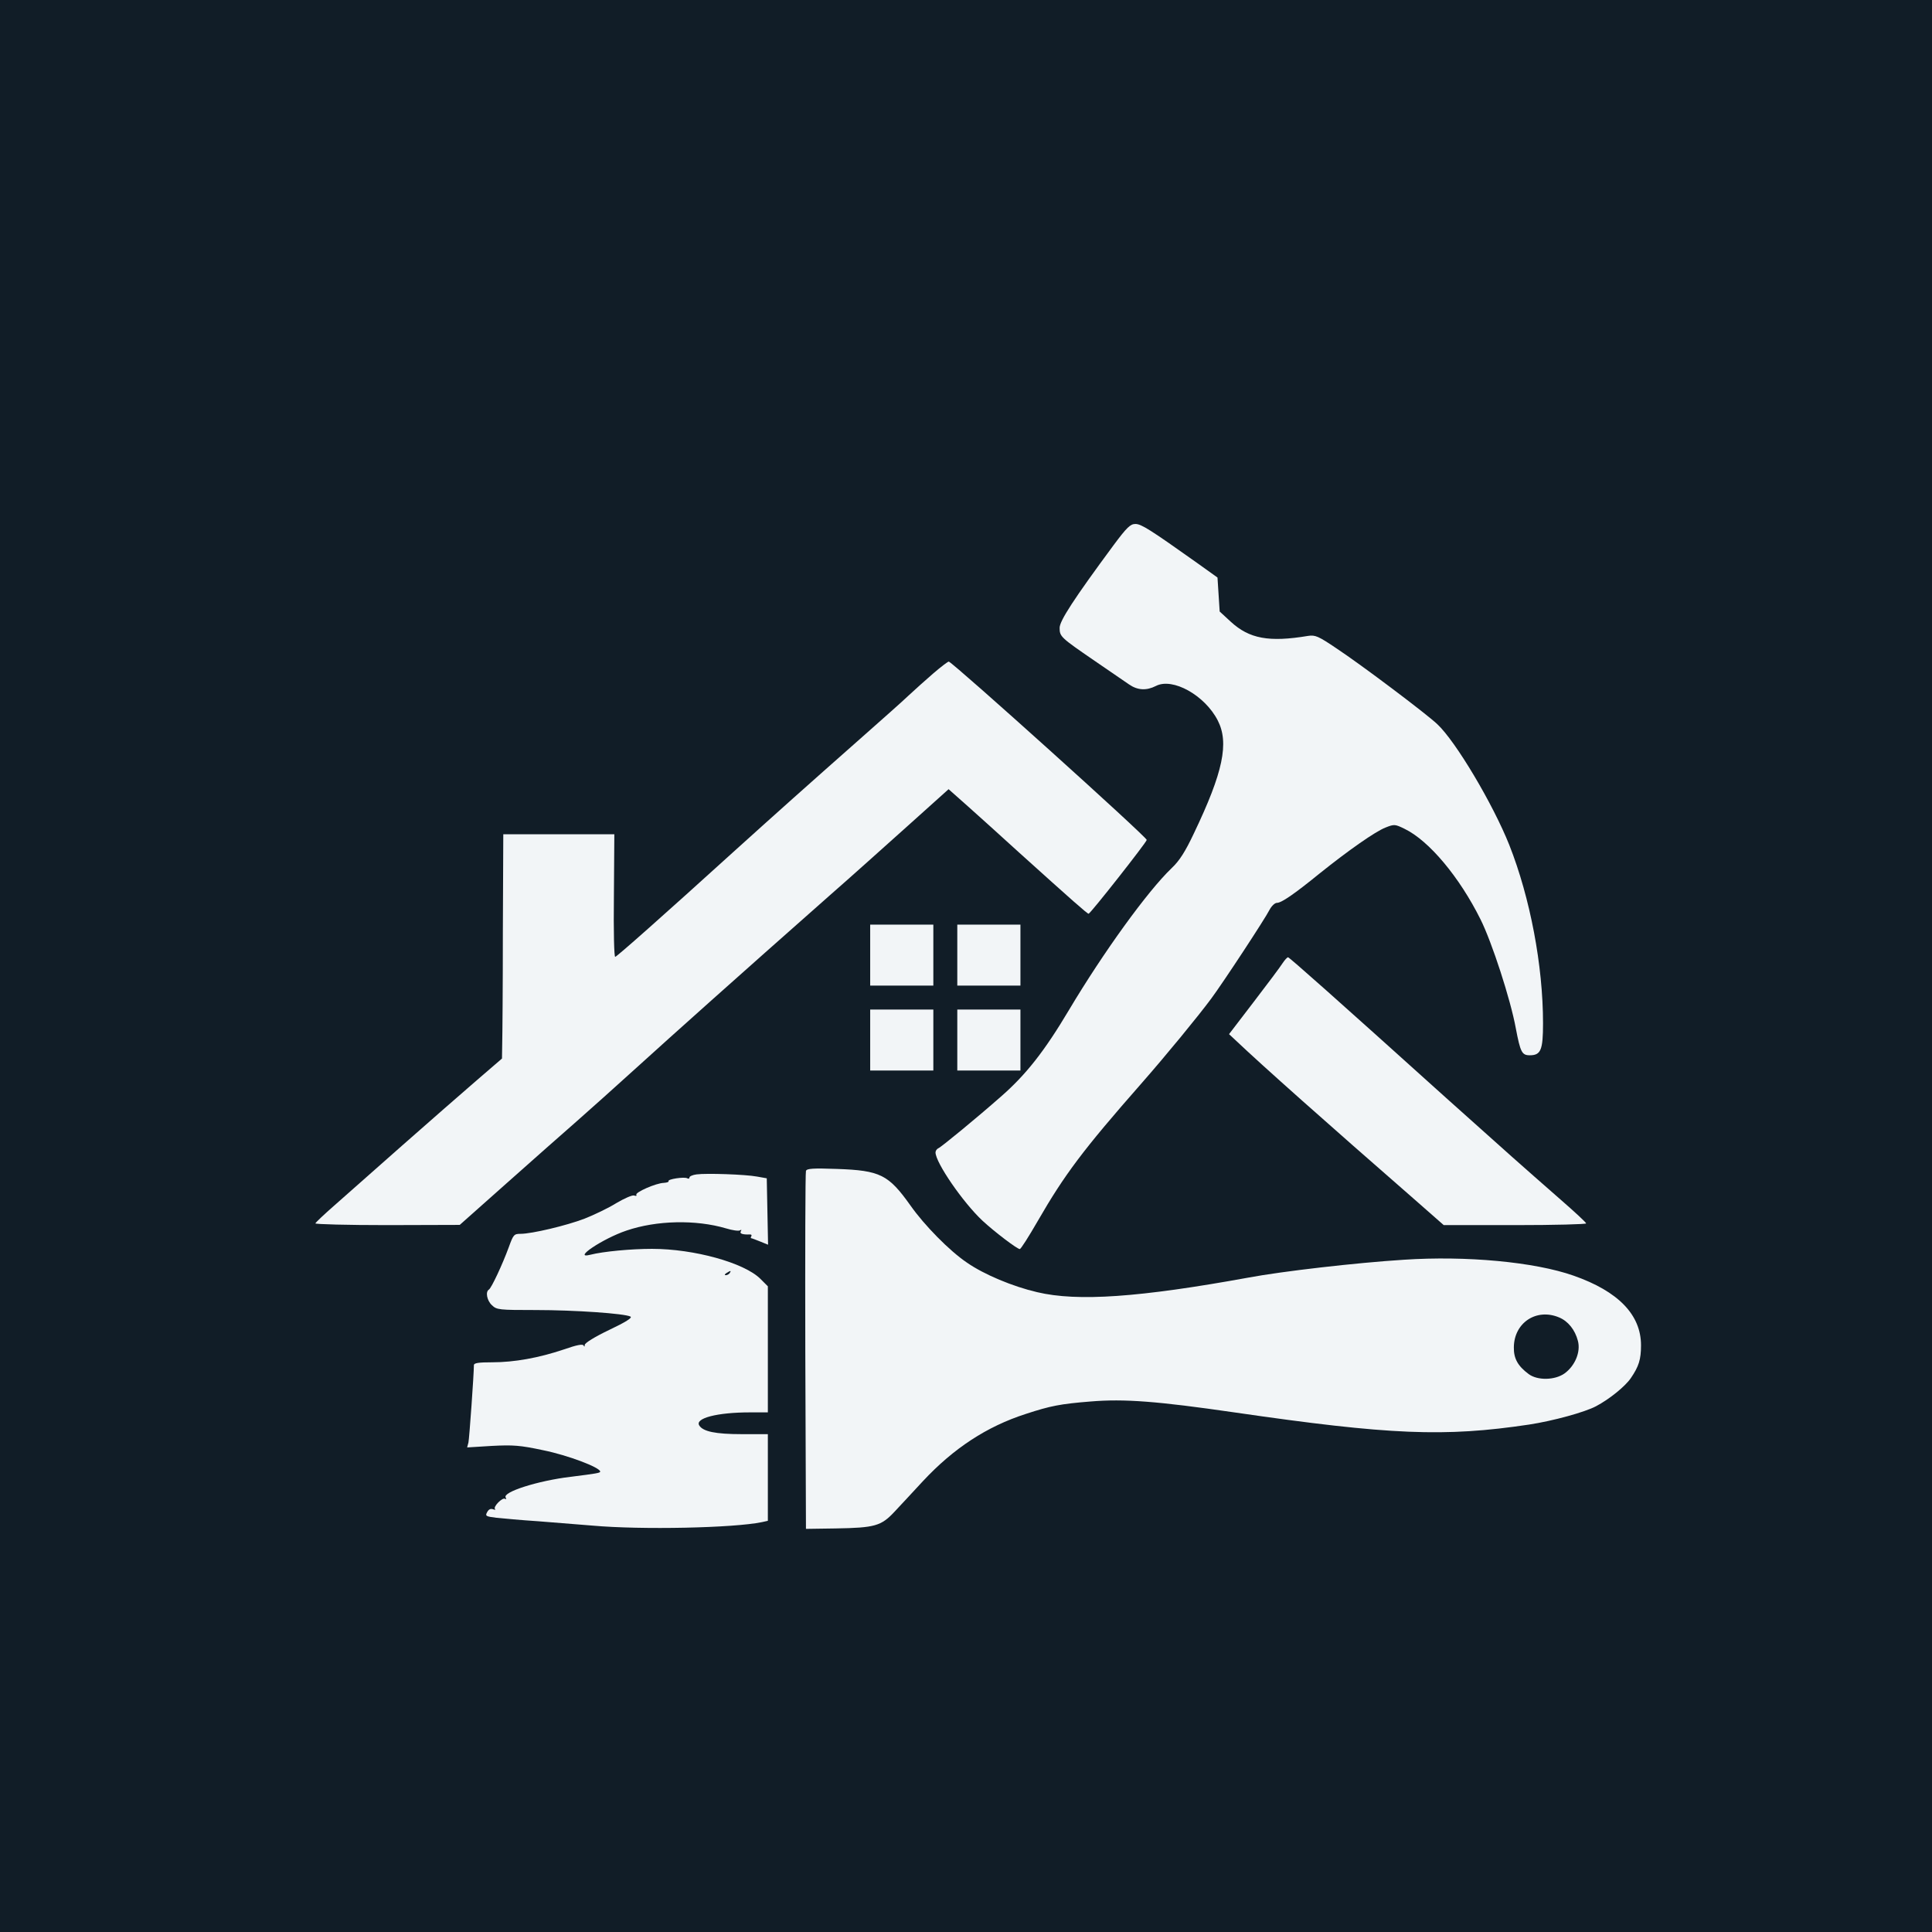
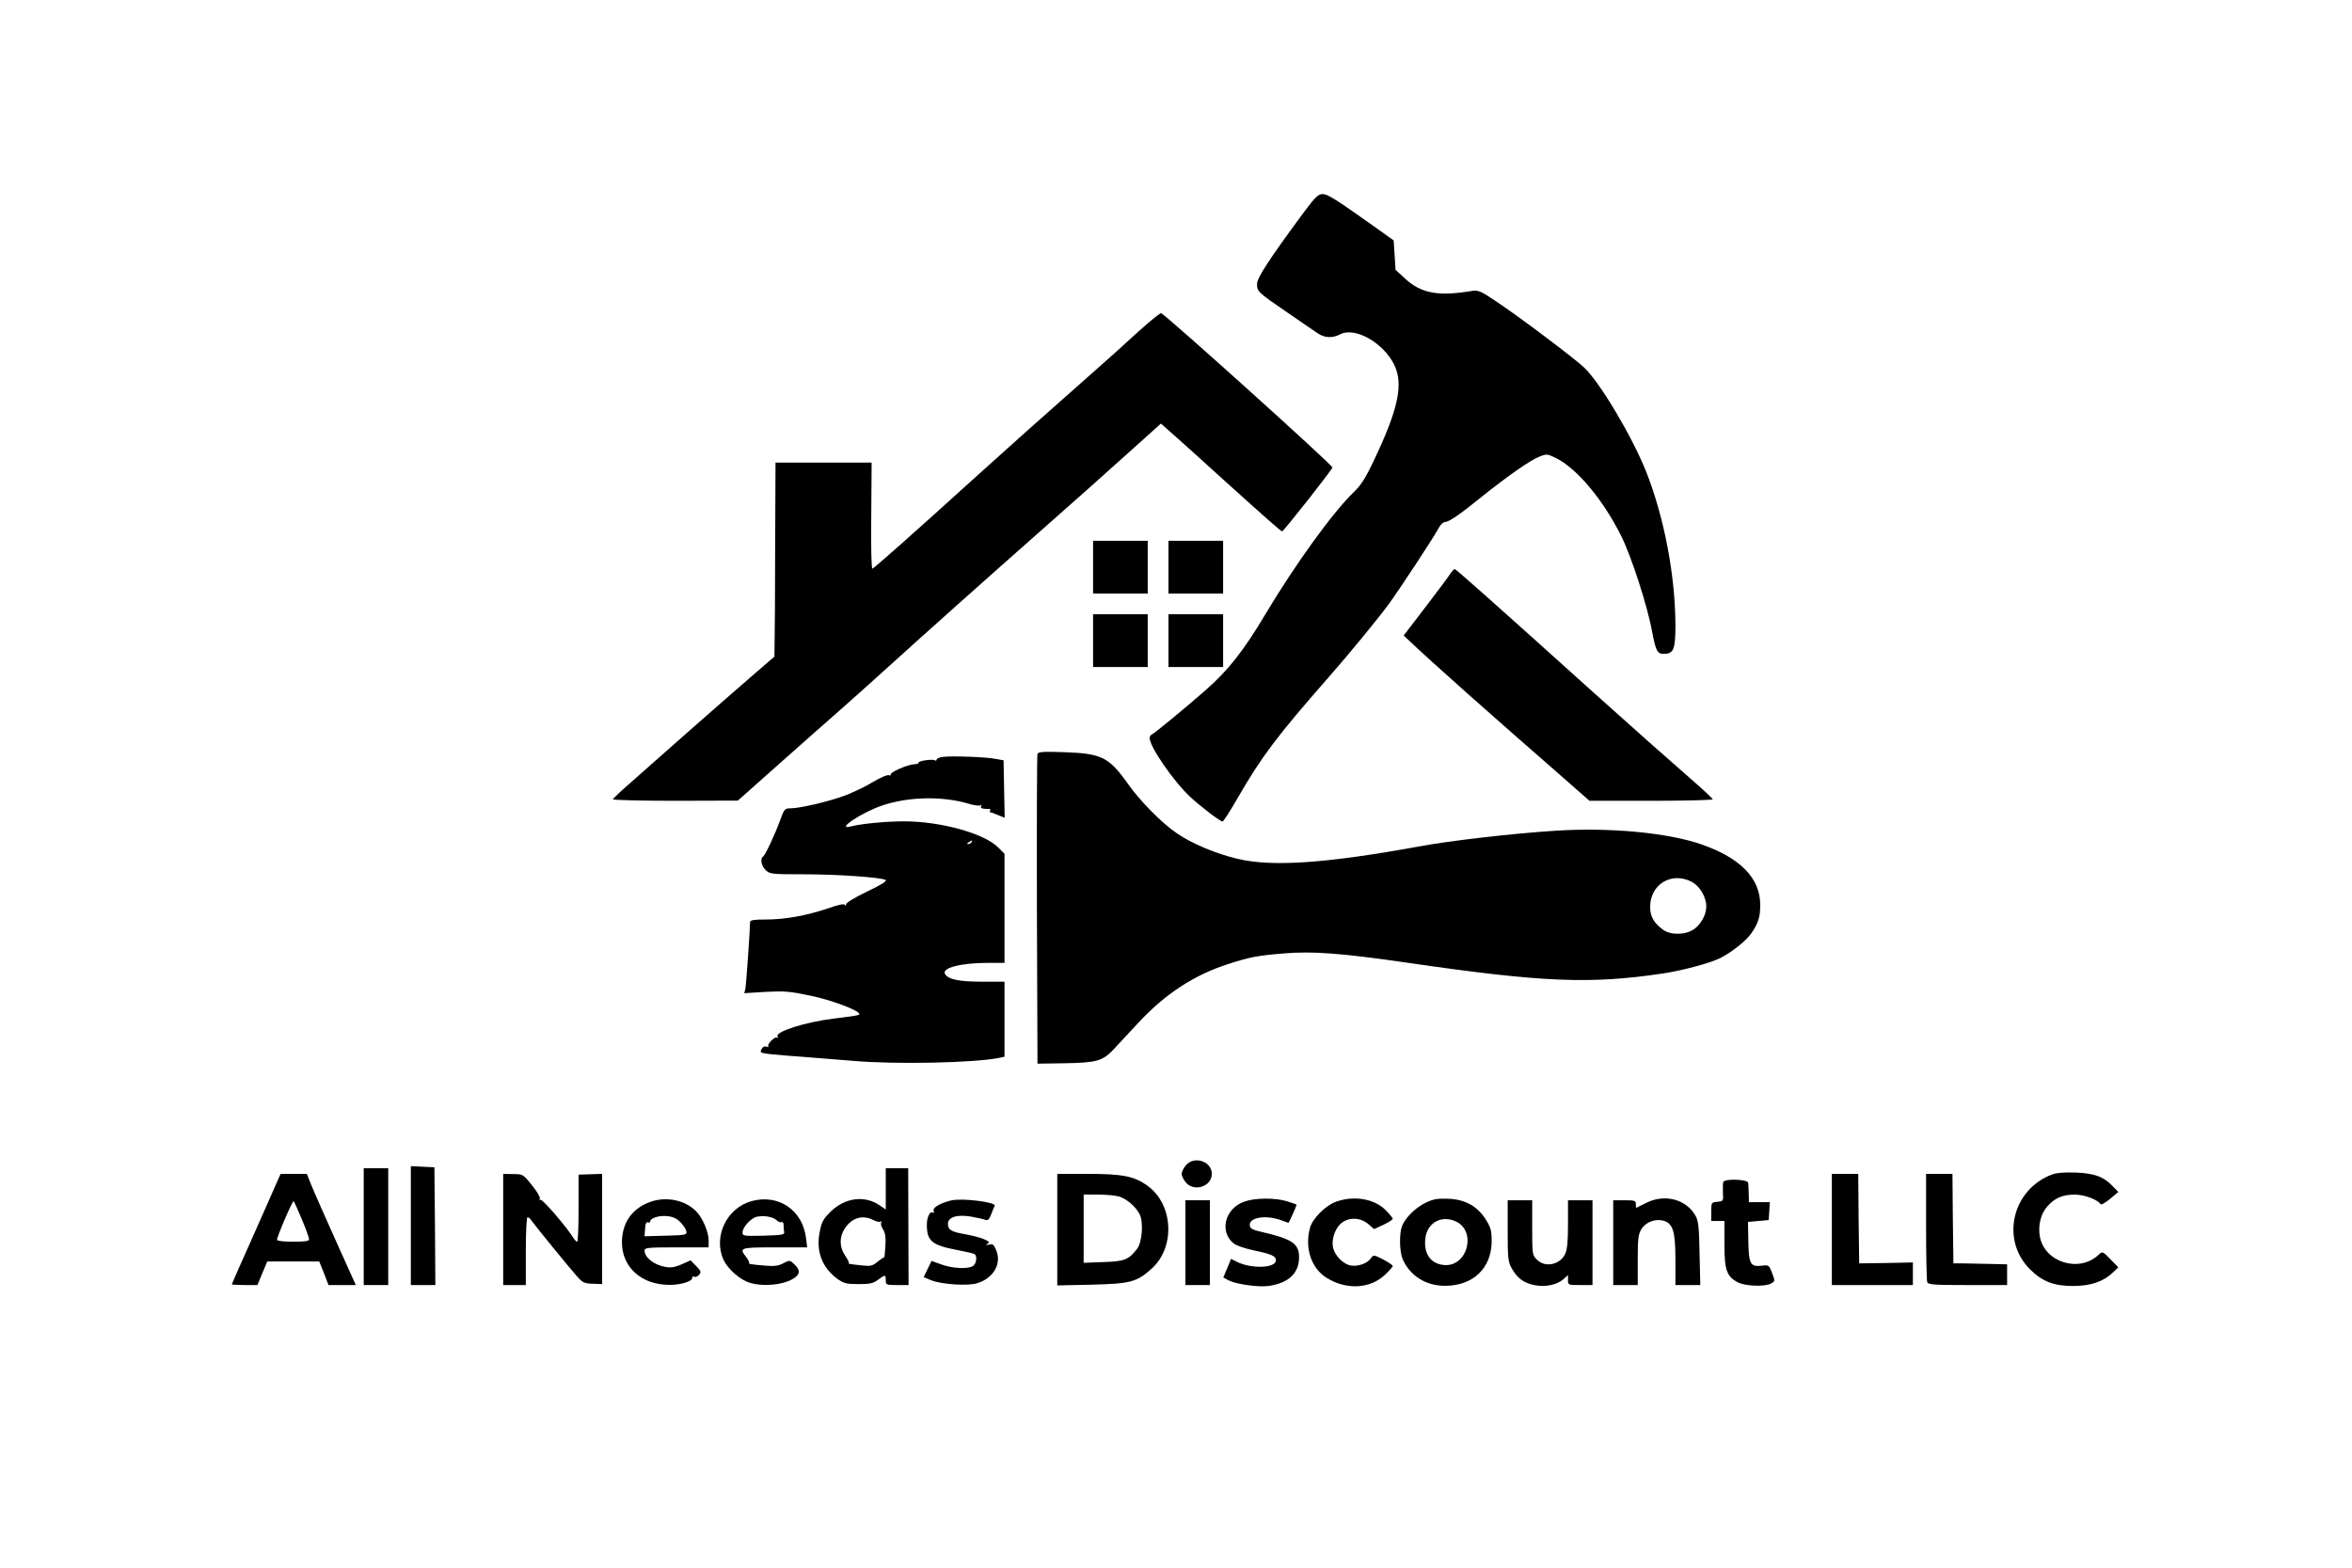
- <svg xmlns="http://www.w3.org/2000/svg" viewBox="0 0 800 800" width="800" height="800">
-   <rect width="800" height="800" fill="#111d27" />
-   <svg x="70" y="122" width="660" height="556" viewBox="258 8 732 596">
-     <g transform="translate(0,832) scale(0.1,-0.1)" fill="#f2f5f7" stroke="none">
-       <path d="M6918 7193 c-184 -249 -248 -348 -248 -380 0 -40 4 -44 160 -151 69 -47 140 -96 159 -109 39 -27 80 -29 123 -7 77 40 225 -43 284 -158 53 -103 25 -238 -109 -518 -40 -85 -67 -127 -102 -160 -111 -106 -314 -387 -472 -652 -113 -190 -198 -298 -314 -399 -109 -96 -273 -231 -286 -236 -7 -3 -13 -12 -13 -19 0 -47 127 -231 216 -314 55 -51 159 -130 171 -130 5 0 41 57 82 128 124 215 209 328 476 632 115 131 261 309 321 390 57 77 248 368 268 408 9 17 24 32 34 32 21 0 79 40 196 135 131 105 256 193 303 211 40 16 44 15 87 -6 112 -54 252 -221 349 -416 52 -104 138 -368 162 -500 21 -110 28 -124 64 -124 51 0 61 24 61 147 0 265 -59 576 -155 819 -75 188 -246 476 -331 555 -51 48 -344 269 -463 348 -83 56 -97 62 -130 57 -180 -30 -270 -13 -355 65 l-51 47 -5 78 -5 78 -95 68 c-214 152 -255 178 -282 178 -23 0 -39 -15 -100 -97z" />
-       <path d="M6090 6604 c-36 -31 -87 -77 -115 -103 -27 -26 -121 -109 -208 -186 -275 -243 -389 -345 -594 -530 -323 -293 -534 -480 -544 -483 -5 -2 -8 115 -6 280 l2 283 -255 0 -255 0 -2 -450 c0 -247 -2 -479 -3 -515 l-1 -65 -116 -100 c-64 -55 -218 -190 -343 -300 -124 -110 -264 -233 -310 -274 -47 -41 -86 -78 -88 -83 -2 -4 146 -8 330 -8 l333 1 216 192 c119 106 263 233 319 282 57 50 182 162 279 250 162 147 458 412 886 790 94 82 254 226 358 319 l187 168 88 -78 c48 -43 155 -139 237 -214 245 -221 312 -280 318 -280 8 0 267 329 267 339 0 14 -883 809 -909 819 -3 1 -35 -23 -71 -54z" />
-       <path d="M5800 5310 l0 -140 145 0 145 0 0 140 0 140 -145 0 -145 0 0 -140z" />
-       <path d="M6200 5310 l0 -140 145 0 145 0 0 140 0 140 -145 0 -145 0 0 -140z" />
-       <path d="M7694 5273 c-10 -16 -69 -95 -132 -177 l-114 -149 29 -27 c122 -116 425 -385 817 -727 l140 -123 329 0 c181 0 327 4 325 8 -1 5 -54 54 -116 108 -186 163 -237 208 -528 469 -506 456 -719 645 -725 645 -4 0 -15 -12 -25 -27z" />
-       <path d="M5800 4920 l0 -140 145 0 145 0 0 140 0 140 -145 0 -145 0 0 -140z" />
-       <path d="M6200 4920 l0 -140 145 0 145 0 0 140 0 140 -145 0 -145 0 0 -140z" />
-       <path d="M5505 4319 c-3 -8 -4 -381 -3 -829 l3 -815 137 2 c179 3 208 11 269 76 27 29 86 92 131 141 141 151 293 251 473 309 113 37 159 46 297 57 155 13 308 1 660 -50 716 -104 966 -114 1354 -56 111 17 256 57 307 84 61 32 134 91 160 129 37 54 47 86 47 151 0 140 -104 248 -310 320 -179 63 -493 92 -779 73 -221 -14 -559 -53 -714 -82 -500 -91 -785 -111 -970 -67 -112 26 -244 81 -323 136 -80 54 -195 171 -259 262 -101 142 -139 161 -337 168 -111 4 -139 2 -143 -9z m3459 -673 c41 -17 73 -57 86 -107 14 -51 -13 -115 -61 -150 -45 -32 -125 -33 -165 -3 -50 37 -69 72 -68 123 1 113 104 181 208 137z" />
-       <path d="M5003 4303 c-18 -2 -33 -9 -33 -14 0 -6 -5 -7 -10 -4 -13 8 -92 -4 -86 -13 2 -4 -8 -7 -22 -8 -36 -1 -133 -44 -126 -55 3 -5 -2 -6 -10 -3 -8 3 -45 -13 -82 -35 -37 -23 -102 -54 -145 -71 -83 -32 -243 -70 -295 -70 -30 0 -33 -4 -54 -62 -29 -79 -79 -186 -91 -194 -17 -10 -9 -51 14 -72 22 -21 32 -22 201 -22 179 0 409 -16 435 -30 10 -5 -21 -25 -97 -61 -67 -32 -112 -60 -113 -69 0 -9 -2 -10 -5 -3 -4 8 -31 3 -91 -18 -116 -39 -228 -59 -329 -59 -61 0 -84 -3 -84 -13 0 -41 -21 -336 -25 -355 l-6 -23 113 7 c99 5 129 3 237 -20 113 -23 261 -79 261 -98 0 -6 -16 -9 -137 -24 -149 -18 -313 -70 -297 -95 4 -7 3 -9 -3 -6 -12 8 -56 -37 -46 -47 4 -4 0 -4 -9 -1 -11 4 -20 0 -27 -13 -10 -18 -6 -20 42 -26 28 -3 115 -11 192 -16 77 -6 190 -15 250 -20 224 -20 649 -11 778 16 l27 6 0 199 0 199 -120 0 c-120 0 -178 12 -195 40 -21 33 82 60 233 60 l82 0 0 290 0 289 -34 34 c-74 74 -305 138 -498 138 -96 0 -224 -12 -283 -27 -86 -22 56 74 166 111 138 47 318 51 457 10 29 -9 58 -13 64 -9 7 4 8 3 4 -4 -7 -11 7 -16 41 -15 7 1 10 -3 7 -8 -3 -5 -3 -9 -1 -9 3 0 21 -7 41 -15 l37 -15 -3 152 -3 153 -45 8 c-54 10 -232 16 -277 10z m152 -453 c-3 -5 -12 -10 -18 -10 -7 0 -6 4 3 10 19 12 23 12 15 0z" />
-       <path d="M6291 2134 c-12 -15 -21 -34 -21 -44 0 -10 9 -29 21 -44 43 -54 139 -24 139 44 0 68 -96 98 -139 44z" />
-       <path d="M2180 1815 l0 -315 65 0 65 0 -2 313 -3 312 -62 3 -63 3 0 -316z" />
-       <path d="M1930 1810 l0 -310 65 0 65 0 0 310 0 310 -65 0 -65 0 0 -310z" />
-       <path d="M4700 2010 l0 -109 -34 23 c-79 53 -181 40 -257 -33 -40 -39 -49 -55 -59 -106 -22 -105 12 -194 96 -254 31 -22 47 -26 109 -26 60 0 79 4 104 23 38 28 41 28 41 -3 0 -24 3 -25 60 -25 l61 0 -1 310 -1 310 -60 0 -59 0 0 -110z m-66 -165 c15 -8 33 -12 39 -8 6 3 7 1 3 -5 -4 -6 0 -22 9 -36 12 -18 16 -42 13 -89 -2 -36 -5 -64 -7 -61 -2 2 -17 -8 -34 -22 -27 -22 -37 -25 -81 -20 -69 7 -77 9 -72 13 2 3 -7 21 -20 40 -31 46 -31 99 -1 144 38 57 94 73 151 44z" />
-       <path d="M10889 2087 c-214 -80 -275 -349 -116 -505 65 -64 126 -87 227 -87 94 0 161 23 213 73 l27 26 -42 43 c-42 43 -42 43 -63 23 -103 -96 -285 -40 -311 96 -11 59 4 121 39 161 39 45 82 63 147 63 49 0 121 -27 135 -50 4 -6 25 6 51 27 l44 37 -28 29 c-49 52 -98 70 -197 74 -58 2 -103 -1 -126 -10z" />
-       <path d="M1468 2043 c-11 -27 -70 -158 -129 -292 -60 -134 -109 -245 -109 -247 0 -2 31 -4 68 -4 l68 0 26 63 26 62 138 0 138 0 25 -62 24 -63 73 0 72 0 -105 233 c-57 127 -116 260 -130 295 l-25 62 -70 0 -69 0 -21 -47z m134 -195 c21 -50 38 -97 38 -105 0 -10 -20 -13 -85 -13 -49 0 -85 4 -85 10 0 18 83 211 88 205 3 -3 23 -46 44 -97z" />
-       <path d="M2670 1795 l0 -295 60 0 60 0 0 180 c0 99 4 180 9 180 5 0 15 -8 22 -19 23 -32 204 -254 240 -294 30 -34 40 -39 84 -40 l50 -2 0 293 0 292 -62 -2 -63 -2 0 -178 c0 -98 -3 -178 -7 -178 -5 0 -15 11 -23 24 -39 61 -163 205 -173 199 -6 -3 -7 -1 -3 5 4 7 -14 38 -41 71 -47 59 -49 60 -100 60 l-53 1 0 -295z" />
-       <path d="M5610 1794 l0 -296 183 4 c207 5 240 14 321 88 123 114 111 338 -24 436 -71 52 -133 64 -318 64 l-162 0 0 -296z m331 175 c40 -14 85 -53 106 -93 21 -41 14 -147 -13 -183 -44 -58 -67 -68 -180 -71 l-104 -4 0 181 0 181 79 0 c43 0 93 -5 112 -11z" />
-       <path d="M9720 1795 l0 -295 215 0 215 0 0 60 0 60 -142 -3 -143 -2 -3 238 -2 237 -70 0 -70 0 0 -295z" />
-       <path d="M10220 1811 c0 -154 3 -286 6 -295 5 -14 34 -16 215 -16 l209 0 0 55 0 55 -87 2 c-49 1 -113 2 -143 3 l-55 0 -3 238 -2 237 -70 0 -70 0 0 -279z" />
-       <path d="M9144 2047 c-2 -7 -3 -33 -2 -58 3 -43 2 -44 -29 -47 -32 -3 -33 -4 -33 -53 l0 -49 35 0 35 0 0 -122 c0 -139 12 -173 72 -204 39 -20 142 -24 175 -6 22 12 22 13 6 56 -16 42 -18 43 -52 39 -63 -8 -72 8 -74 127 l-2 105 55 5 55 5 3 48 3 47 -55 0 -56 0 -1 45 c-1 25 -2 51 -3 58 -2 18 -125 23 -132 4z" />
-       <path d="M3452 1942 c-98 -35 -151 -110 -152 -215 0 -134 106 -228 257 -226 57 0 119 20 116 37 -2 6 3 9 11 6 7 -3 19 2 26 11 12 14 9 20 -16 46 l-30 30 -47 -21 c-34 -15 -57 -19 -84 -14 -62 10 -112 49 -113 87 0 15 15 17 170 17 l170 0 0 38 c0 43 -31 116 -63 150 -57 62 -159 84 -245 54z m158 -108 c16 -16 30 -38 32 -49 3 -19 -3 -20 -109 -23 l-113 -3 3 39 c1 27 6 38 15 35 6 -3 12 -1 12 4 0 18 45 33 89 29 31 -3 51 -12 71 -32z" />
-       <path d="M3990 1946 c-133 -35 -207 -188 -151 -312 23 -49 88 -107 140 -122 75 -23 187 -10 238 27 29 21 29 42 -2 71 -24 23 -25 23 -58 6 -25 -14 -47 -17 -97 -13 -80 7 -91 9 -85 15 2 3 -5 16 -15 30 -40 50 -34 52 151 52 l172 0 -6 49 c-18 148 -145 235 -287 197z m131 -102 c10 -9 22 -13 27 -10 5 3 10 -4 10 -17 0 -12 1 -29 3 -37 3 -13 -15 -15 -108 -18 -106 -2 -113 -2 -113 17 0 29 47 79 78 84 40 7 83 -1 103 -19z" />
-       <path d="M5047 1949 c-59 -14 -99 -38 -93 -55 3 -8 2 -13 -3 -10 -17 11 -34 -25 -33 -68 1 -83 28 -105 161 -130 45 -9 87 -18 92 -22 16 -10 10 -53 -10 -64 -30 -16 -106 -12 -165 9 l-53 19 -21 -43 -21 -43 41 -17 c57 -22 194 -31 244 -15 86 27 130 103 100 175 -13 31 -19 35 -38 30 -18 -5 -19 -4 -8 4 12 8 8 13 -20 25 -19 8 -64 20 -100 26 -74 13 -90 23 -90 55 0 36 49 51 124 38 34 -6 68 -14 76 -17 12 -5 20 4 30 31 8 21 16 41 18 44 9 19 -176 42 -231 28z" />
-       <path d="M6603 1943 c-104 -36 -135 -161 -56 -223 13 -10 59 -26 101 -35 101 -21 122 -31 122 -54 0 -42 -132 -46 -208 -7 l-30 15 -20 -49 -21 -50 28 -15 c41 -21 158 -37 211 -30 107 15 163 67 163 153 0 72 -37 97 -203 135 -41 9 -56 17 -58 31 -9 44 80 60 163 31 22 -8 41 -15 42 -15 2 0 43 91 43 96 0 2 -23 10 -52 19 -64 19 -169 18 -225 -2z" />
-       <path d="M7091 1943 c-57 -20 -126 -89 -140 -139 -29 -106 6 -214 87 -265 103 -65 229 -60 308 13 24 22 44 44 44 49 0 5 -23 20 -51 35 -50 25 -51 25 -65 6 -20 -28 -68 -45 -108 -38 -38 7 -82 51 -92 92 -10 40 6 95 36 126 39 39 105 40 150 2 l31 -27 50 23 c27 13 49 27 49 32 0 4 -17 25 -38 46 -60 60 -166 78 -261 45z" />
-       <path d="M7565 1937 c-53 -25 -110 -81 -126 -125 -15 -40 -13 -133 3 -173 39 -90 124 -144 228 -143 147 1 244 94 245 235 0 56 -4 73 -30 115 -45 72 -109 108 -199 112 -58 2 -80 -1 -121 -21z m159 -99 c110 -49 66 -235 -54 -232 -75 2 -117 57 -107 141 9 83 85 126 161 91z" />
-       <path d="M8735 1936 c-27 -14 -51 -26 -52 -26 -2 0 -3 9 -3 20 0 18 -7 20 -60 20 l-60 0 0 -225 0 -225 65 0 65 0 0 133 c0 112 3 137 19 163 23 38 73 57 116 46 52 -14 65 -56 65 -209 l0 -133 66 0 66 0 -4 168 c-2 135 -6 173 -21 199 -48 88 -164 119 -262 69z" />
-       <path d="M6290 1725 l0 -225 65 0 65 0 0 225 0 225 -65 0 -65 0 0 -225z" />
-       <path d="M8000 1788 c0 -150 2 -166 23 -202 29 -51 64 -76 122 -87 57 -11 120 3 153 34 l22 20 0 -26 c0 -27 1 -27 65 -27 l65 0 0 225 0 225 -65 0 -65 0 0 -126 c0 -93 -4 -135 -15 -159 -28 -58 -107 -74 -150 -30 -24 23 -25 28 -25 170 l0 145 -65 0 -65 0 0 -162z" />
-     </g>
-   </svg>
+ <svg xmlns="http://www.w3.org/2000/svg" version="1.0" width="1248pt" height="832pt" viewBox="0 0 1248 832" preserveAspectRatio="xMidYMid meet">
+   <g transform="translate(0,832) scale(0.1,-0.1)" fill="#000000" stroke="none">
+     <path d="M6918 7193 c-184 -249 -248 -348 -248 -380 0 -40 4 -44 160 -151 69 -47 140 -96 159 -109 39 -27 80 -29 123 -7 77 40 225 -43 284 -158 53 -103 25 -238 -109 -518 -40 -85 -67 -127 -102 -160 -111 -106 -314 -387 -472 -652 -113 -190 -198 -298 -314 -399 -109 -96 -273 -231 -286 -236 -7 -3 -13 -12 -13 -19 0 -47 127 -231 216 -314 55 -51 159 -130 171 -130 5 0 41 57 82 128 124 215 209 328 476 632 115 131 261 309 321 390 57 77 248 368 268 408 9 17 24 32 34 32 21 0 79 40 196 135 131 105 256 193 303 211 40 16 44 15 87 -6 112 -54 252 -221 349 -416 52 -104 138 -368 162 -500 21 -110 28 -124 64 -124 51 0 61 24 61 147 0 265 -59 576 -155 819 -75 188 -246 476 -331 555 -51 48 -344 269 -463 348 -83 56 -97 62 -130 57 -180 -30 -270 -13 -355 65 l-51 47 -5 78 -5 78 -95 68 c-214 152 -255 178 -282 178 -23 0 -39 -15 -100 -97z" />
+     <path d="M6090 6604 c-36 -31 -87 -77 -115 -103 -27 -26 -121 -109 -208 -186 -275 -243 -389 -345 -594 -530 -323 -293 -534 -480 -544 -483 -5 -2 -8 115 -6 280 l2 283 -255 0 -255 0 -2 -450 c0 -247 -2 -479 -3 -515 l-1 -65 -116 -100 c-64 -55 -218 -190 -343 -300 -124 -110 -264 -233 -310 -274 -47 -41 -86 -78 -88 -83 -2 -4 146 -8 330 -8 l333 1 216 192 c119 106 263 233 319 282 57 50 182 162 279 250 162 147 458 412 886 790 94 82 254 226 358 319 l187 168 88 -78 c48 -43 155 -139 237 -214 245 -221 312 -280 318 -280 8 0 267 329 267 339 0 14 -883 809 -909 819 -3 1 -35 -23 -71 -54z" />
+     <path d="M5800 5310 l0 -140 145 0 145 0 0 140 0 140 -145 0 -145 0 0 -140z" />
+     <path d="M6200 5310 l0 -140 145 0 145 0 0 140 0 140 -145 0 -145 0 0 -140z" />
+     <path d="M7694 5273 c-10 -16 -69 -95 -132 -177 l-114 -149 29 -27 c122 -116 425 -385 817 -727 l140 -123 329 0 c181 0 327 4 325 8 -1 5 -54 54 -116 108 -186 163 -237 208 -528 469 -506 456 -719 645 -725 645 -4 0 -15 -12 -25 -27z" />
+     <path d="M5800 4920 l0 -140 145 0 145 0 0 140 0 140 -145 0 -145 0 0 -140z" />
+     <path d="M6200 4920 l0 -140 145 0 145 0 0 140 0 140 -145 0 -145 0 0 -140z" />
+     <path d="M5505 4319 c-3 -8 -4 -381 -3 -829 l3 -815 137 2 c179 3 208 11 269 76 27 29 86 92 131 141 141 151 293 251 473 309 113 37 159 46 297 57 155 13 308 1 660 -50 716 -104 966 -114 1354 -56 111 17 256 57 307 84 61 32 134 91 160 129 37 54 47 86 47 151 0 140 -104 248 -310 320 -179 63 -493 92 -779 73 -221 -14 -559 -53 -714 -82 -500 -91 -785 -111 -970 -67 -112 26 -244 81 -323 136 -80 54 -195 171 -259 262 -101 142 -139 161 -337 168 -111 4 -139 2 -143 -9z m3459 -673 c41 -17 73 -57 86 -107 14 -51 -13 -115 -61 -150 -45 -32 -125 -33 -165 -3 -50 37 -69 72 -68 123 1 113 104 181 208 137z" />
+     <path d="M5003 4303 c-18 -2 -33 -9 -33 -14 0 -6 -5 -7 -10 -4 -13 8 -92 -4 -86 -13 2 -4 -8 -7 -22 -8 -36 -1 -133 -44 -126 -55 3 -5 -2 -6 -10 -3 -8 3 -45 -13 -82 -35 -37 -23 -102 -54 -145 -71 -83 -32 -243 -70 -295 -70 -30 0 -33 -4 -54 -62 -29 -79 -79 -186 -91 -194 -17 -10 -9 -51 14 -72 22 -21 32 -22 201 -22 179 0 409 -16 435 -30 10 -5 -21 -25 -97 -61 -67 -32 -112 -60 -113 -69 0 -9 -2 -10 -5 -3 -4 8 -31 3 -91 -18 -116 -39 -228 -59 -329 -59 -61 0 -84 -3 -84 -13 0 -41 -21 -336 -25 -355 l-6 -23 113 7 c99 5 129 3 237 -20 113 -23 261 -79 261 -98 0 -6 -16 -9 -137 -24 -149 -18 -313 -70 -297 -95 4 -7 3 -9 -3 -6 -12 8 -56 -37 -46 -47 4 -4 0 -4 -9 -1 -11 4 -20 0 -27 -13 -10 -18 -6 -20 42 -26 28 -3 115 -11 192 -16 77 -6 190 -15 250 -20 224 -20 649 -11 778 16 l27 6 0 199 0 199 -120 0 c-120 0 -178 12 -195 40 -21 33 82 60 233 60 l82 0 0 290 0 289 -34 34 c-74 74 -305 138 -498 138 -96 0 -224 -12 -283 -27 -86 -22 56 74 166 111 138 47 318 51 457 10 29 -9 58 -13 64 -9 7 4 8 3 4 -4 -7 -11 7 -16 41 -15 7 1 10 -3 7 -8 -3 -5 -3 -9 -1 -9 3 0 21 -7 41 -15 l37 -15 -3 152 -3 153 -45 8 c-54 10 -232 16 -277 10z m152 -453 c-3 -5 -12 -10 -18 -10 -7 0 -6 4 3 10 19 12 23 12 15 0z" />
+     <path d="M6291 2134 c-12 -15 -21 -34 -21 -44 0 -10 9 -29 21 -44 43 -54 139 -24 139 44 0 68 -96 98 -139 44z" />
+     <path d="M2180 1815 l0 -315 65 0 65 0 -2 313 -3 312 -62 3 -63 3 0 -316z" />
+     <path d="M1930 1810 l0 -310 65 0 65 0 0 310 0 310 -65 0 -65 0 0 -310z" />
+     <path d="M4700 2010 l0 -109 -34 23 c-79 53 -181 40 -257 -33 -40 -39 -49 -55 -59 -106 -22 -105 12 -194 96 -254 31 -22 47 -26 109 -26 60 0 79 4 104 23 38 28 41 28 41 -3 0 -24 3 -25 60 -25 l61 0 -1 310 -1 310 -60 0 -59 0 0 -110z m-66 -165 c15 -8 33 -12 39 -8 6 3 7 1 3 -5 -4 -6 0 -22 9 -36 12 -18 16 -42 13 -89 -2 -36 -5 -64 -7 -61 -2 2 -17 -8 -34 -22 -27 -22 -37 -25 -81 -20 -69 7 -77 9 -72 13 2 3 -7 21 -20 40 -31 46 -31 99 -1 144 38 57 94 73 151 44z" />
+     <path d="M10889 2087 c-214 -80 -275 -349 -116 -505 65 -64 126 -87 227 -87 94 0 161 23 213 73 l27 26 -42 43 c-42 43 -42 43 -63 23 -103 -96 -285 -40 -311 96 -11 59 4 121 39 161 39 45 82 63 147 63 49 0 121 -27 135 -50 4 -6 25 6 51 27 l44 37 -28 29 c-49 52 -98 70 -197 74 -58 2 -103 -1 -126 -10z" />
+     <path d="M1468 2043 c-11 -27 -70 -158 -129 -292 -60 -134 -109 -245 -109 -247 0 -2 31 -4 68 -4 l68 0 26 63 26 62 138 0 138 0 25 -62 24 -63 73 0 72 0 -105 233 c-57 127 -116 260 -130 295 l-25 62 -70 0 -69 0 -21 -47z m134 -195 c21 -50 38 -97 38 -105 0 -10 -20 -13 -85 -13 -49 0 -85 4 -85 10 0 18 83 211 88 205 3 -3 23 -46 44 -97z" />
+     <path d="M2670 1795 l0 -295 60 0 60 0 0 180 c0 99 4 180 9 180 5 0 15 -8 22 -19 23 -32 204 -254 240 -294 30 -34 40 -39 84 -40 l50 -2 0 293 0 292 -62 -2 -63 -2 0 -178 c0 -98 -3 -178 -7 -178 -5 0 -15 11 -23 24 -39 61 -163 205 -173 199 -6 -3 -7 -1 -3 5 4 7 -14 38 -41 71 -47 59 -49 60 -100 60 l-53 1 0 -295z" />
+     <path d="M5610 1794 l0 -296 183 4 c207 5 240 14 321 88 123 114 111 338 -24 436 -71 52 -133 64 -318 64 l-162 0 0 -296z m331 175 c40 -14 85 -53 106 -93 21 -41 14 -147 -13 -183 -44 -58 -67 -68 -180 -71 l-104 -4 0 181 0 181 79 0 c43 0 93 -5 112 -11z" />
+     <path d="M9720 1795 l0 -295 215 0 215 0 0 60 0 60 -142 -3 -143 -2 -3 238 -2 237 -70 0 -70 0 0 -295z" />
+     <path d="M10220 1811 c0 -154 3 -286 6 -295 5 -14 34 -16 215 -16 l209 0 0 55 0 55 -87 2 c-49 1 -113 2 -143 3 l-55 0 -3 238 -2 237 -70 0 -70 0 0 -279z" />
+     <path d="M9144 2047 c-2 -7 -3 -33 -2 -58 3 -43 2 -44 -29 -47 -32 -3 -33 -4 -33 -53 l0 -49 35 0 35 0 0 -122 c0 -139 12 -173 72 -204 39 -20 142 -24 175 -6 22 12 22 13 6 56 -16 42 -18 43 -52 39 -63 -8 -72 8 -74 127 l-2 105 55 5 55 5 3 48 3 47 -55 0 -56 0 -1 45 c-1 25 -2 51 -3 58 -2 18 -125 23 -132 4z" />
+     <path d="M3452 1942 c-98 -35 -151 -110 -152 -215 0 -134 106 -228 257 -226 57 0 119 20 116 37 -2 6 3 9 11 6 7 -3 19 2 26 11 12 14 9 20 -16 46 l-30 30 -47 -21 c-34 -15 -57 -19 -84 -14 -62 10 -112 49 -113 87 0 15 15 17 170 17 l170 0 0 38 c0 43 -31 116 -63 150 -57 62 -159 84 -245 54z m158 -108 c16 -16 30 -38 32 -49 3 -19 -3 -20 -109 -23 l-113 -3 3 39 c1 27 6 38 15 35 6 -3 12 -1 12 4 0 18 45 33 89 29 31 -3 51 -12 71 -32z" />
+     <path d="M3990 1946 c-133 -35 -207 -188 -151 -312 23 -49 88 -107 140 -122 75 -23 187 -10 238 27 29 21 29 42 -2 71 -24 23 -25 23 -58 6 -25 -14 -47 -17 -97 -13 -80 7 -91 9 -85 15 2 3 -5 16 -15 30 -40 50 -34 52 151 52 l172 0 -6 49 c-18 148 -145 235 -287 197z m131 -102 c10 -9 22 -13 27 -10 5 3 10 -4 10 -17 0 -12 1 -29 3 -37 3 -13 -15 -15 -108 -18 -106 -2 -113 -2 -113 17 0 29 47 79 78 84 40 7 83 -1 103 -19z" />
+     <path d="M5047 1949 c-59 -14 -99 -38 -93 -55 3 -8 2 -13 -3 -10 -17 11 -34 -25 -33 -68 1 -83 28 -105 161 -130 45 -9 87 -18 92 -22 16 -10 10 -53 -10 -64 -30 -16 -106 -12 -165 9 l-53 19 -21 -43 -21 -43 41 -17 c57 -22 194 -31 244 -15 86 27 130 103 100 175 -13 31 -19 35 -38 30 -18 -5 -19 -4 -8 4 12 8 8 13 -20 25 -19 8 -64 20 -100 26 -74 13 -90 23 -90 55 0 36 49 51 124 38 34 -6 68 -14 76 -17 12 -5 20 4 30 31 8 21 16 41 18 44 9 19 -176 42 -231 28z" />
+     <path d="M6603 1943 c-104 -36 -135 -161 -56 -223 13 -10 59 -26 101 -35 101 -21 122 -31 122 -54 0 -42 -132 -46 -208 -7 l-30 15 -20 -49 -21 -50 28 -15 c41 -21 158 -37 211 -30 107 15 163 67 163 153 0 72 -37 97 -203 135 -41 9 -56 17 -58 31 -9 44 80 60 163 31 22 -8 41 -15 42 -15 2 0 43 91 43 96 0 2 -23 10 -52 19 -64 19 -169 18 -225 -2z" />
+     <path d="M7091 1943 c-57 -20 -126 -89 -140 -139 -29 -106 6 -214 87 -265 103 -65 229 -60 308 13 24 22 44 44 44 49 0 5 -23 20 -51 35 -50 25 -51 25 -65 6 -20 -28 -68 -45 -108 -38 -38 7 -82 51 -92 92 -10 40 6 95 36 126 39 39 105 40 150 2 l31 -27 50 23 c27 13 49 27 49 32 0 4 -17 25 -38 46 -60 60 -166 78 -261 45z" />
+     <path d="M7565 1937 c-53 -25 -110 -81 -126 -125 -15 -40 -13 -133 3 -173 39 -90 124 -144 228 -143 147 1 244 94 245 235 0 56 -4 73 -30 115 -45 72 -109 108 -199 112 -58 2 -80 -1 -121 -21z m159 -99 c110 -49 66 -235 -54 -232 -75 2 -117 57 -107 141 9 83 85 126 161 91z" />
+     <path d="M8735 1936 c-27 -14 -51 -26 -52 -26 -2 0 -3 9 -3 20 0 18 -7 20 -60 20 l-60 0 0 -225 0 -225 65 0 65 0 0 133 c0 112 3 137 19 163 23 38 73 57 116 46 52 -14 65 -56 65 -209 l0 -133 66 0 66 0 -4 168 c-2 135 -6 173 -21 199 -48 88 -164 119 -262 69z" />
+     <path d="M6290 1725 l0 -225 65 0 65 0 0 225 0 225 -65 0 -65 0 0 -225z" />
+     <path d="M8000 1788 c0 -150 2 -166 23 -202 29 -51 64 -76 122 -87 57 -11 120 3 153 34 l22 20 0 -26 c0 -27 1 -27 65 -27 l65 0 0 225 0 225 -65 0 -65 0 0 -126 c0 -93 -4 -135 -15 -159 -28 -58 -107 -74 -150 -30 -24 23 -25 28 -25 170 l0 145 -65 0 -65 0 0 -162z" />
+   </g>
</svg>
